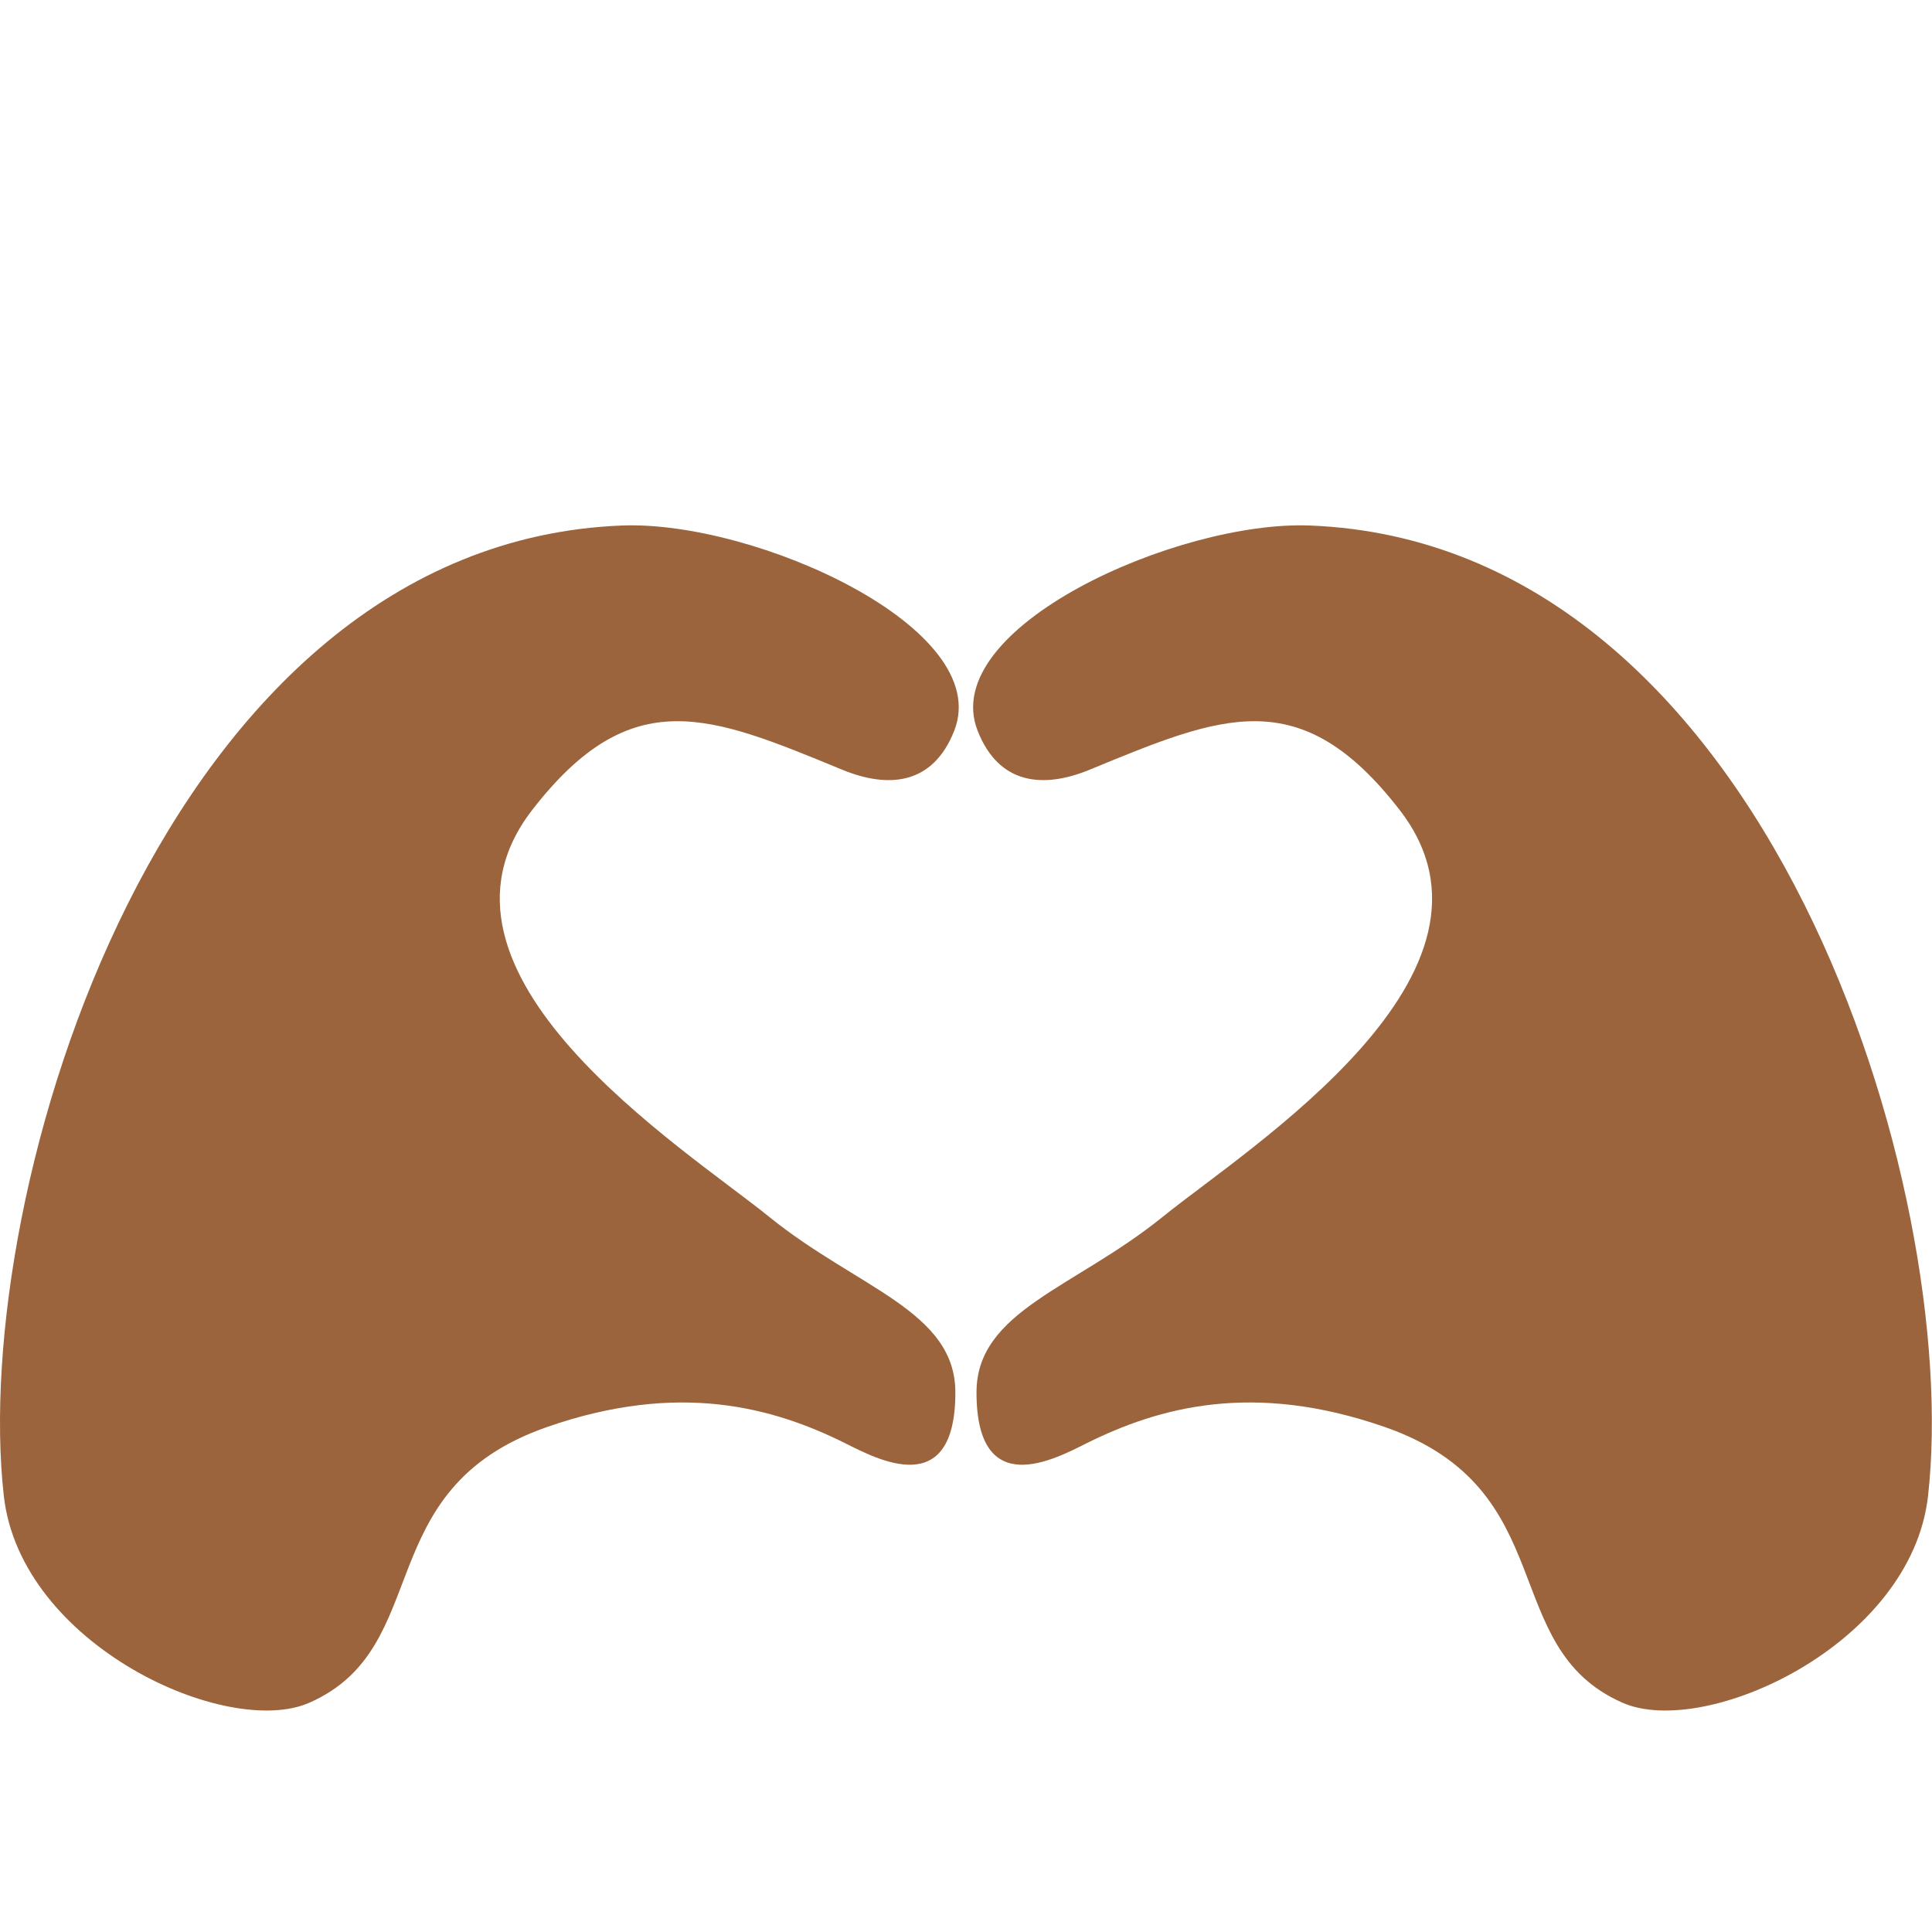
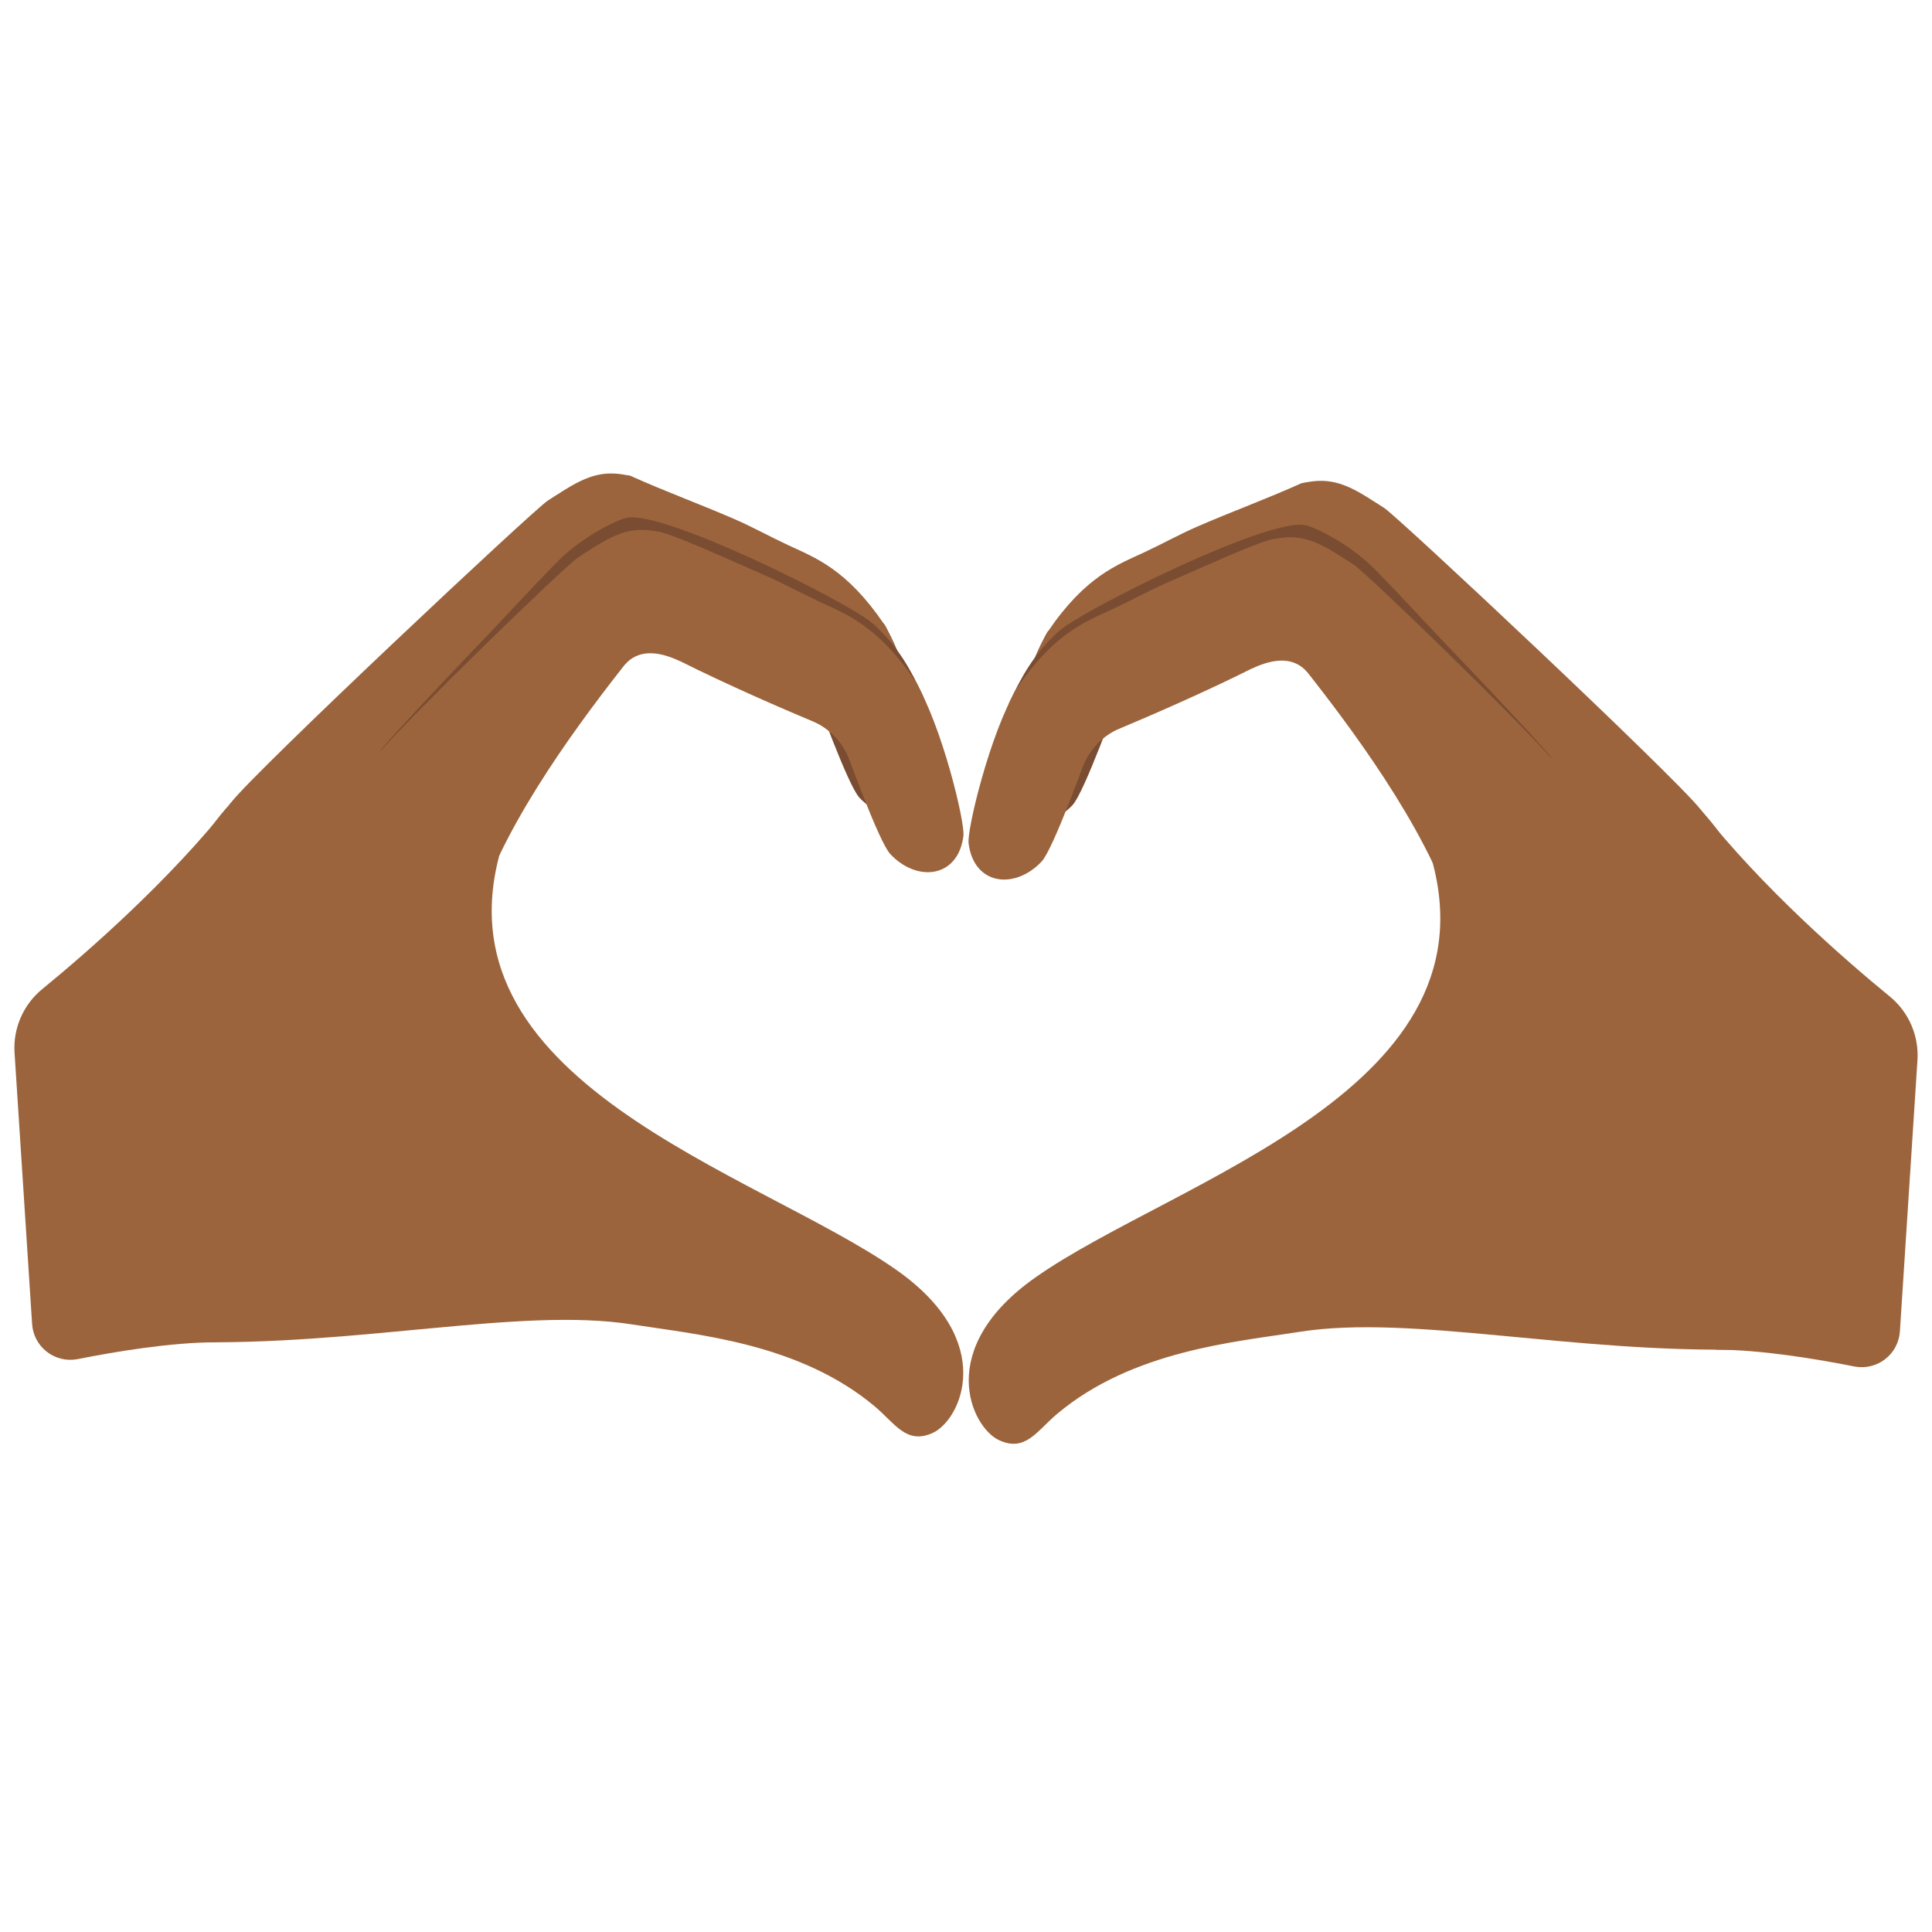
<svg xmlns="http://www.w3.org/2000/svg" width="128px" height="128px" version="1.1" xml:space="preserve" style="fill-rule:evenodd;clip-rule:evenodd;stroke-linejoin:round;stroke-miterlimit:2;">
-   <g transform="matrix(1,0,0,1,0.695692,0)">
-     <path d="M92.038,53.667C85.449,45.153 80.267,47.383 71.503,50.993C68.429,52.26 65.48,51.999 64.074,48.412C61.406,41.604 77.288,34.472 86.093,34.817C116.51,36.009 129.301,78.997 127.042,99.109C125.934,108.979 112.267,115.219 106.797,112.809C98.435,109.126 102.901,98.67 91.048,94.542C82.308,91.498 76.068,93.241 71.286,95.624C69.201,96.663 64,99.483 64,92.254C64,86.846 70.497,85.346 76.334,80.62C82.021,76.016 100.399,64.471 92.038,53.667Z" style="fill:#9b643c;" />
+   <g id="Ebene1" transform="matrix(0.9984,0.0565416,-0.0565416,0.9984,2.97998,-8.49899)">
+     <g transform="matrix(1.07581,-7.1371e-18,7.1371e-18,1.07581,14.4213,4.74205)">
+       <path d="M94.5,80.646C97.24,80.49 100.71,80.869 103.059,81.199C103.729,81.289 104.405,81.086 104.916,80.643C105.427,80.2 105.722,79.559 105.728,78.883C105.767,74.569 105.831,66.258 105.863,62.143C105.875,60.624 105.148,59.194 103.915,58.307C101.06,56.229 95.691,52.059 91.669,47.498" style="fill:#9b643c;" />
+     </g>
+     <g transform="matrix(1.07342,-0.0716813,0.0716813,1.07342,-7.27445,0.261604)">
+       <path d="M83.725,38.661C81.608,39.588 79.434,40.356 77.309,41.255C76.185,41.731 75.108,42.319 73.995,42.822C72.328,43.575 70.398,44.254 68.061,47.606C67.071,49.025 68.153,50.513 69.525,50.928C70.499,51.222 71.615,51.098 72.583,50.837C73.84,50.498 84.489,46.021 85.983,44.581C87.12,43.485 87.421,40.848 86.377,39.575C85.782,38.849 84.75,38.569 83.846,38.63" style="fill:#9b643c;" />
+     </g>
+     <g transform="matrix(1.07342,-0.0716813,0.0716813,1.07342,-7.27445,0.261604)">
+       <path d="M68.061,47.606C66.353,50.413 64.876,56.312 64.971,57.155C65.264,59.749 67.79,60.071 69.464,58.32C70.17,57.582 72.209,52.162 72.947,50.091C73.211,49.349 72.485,49.002 72.36,48.218" style="fill:#7a4c32;" />
+     </g>
+     <g transform="matrix(1.07342,-0.0716813,0.0716813,1.07342,-7.27445,0.261604)">
+       <path d="M68.061,47.606C66.353,50.413 64.876,56.312 64.971,57.155C65.264,59.749 67.312,57.18 68.986,55.429C69.149,55.259 72.38,51.683 72.947,50.091C73.211,49.349 72.485,49.002 72.36,48.218" style="fill:#9b643c;" />
+     </g>
+     <g transform="matrix(1.07342,-0.0716813,0.0716813,1.07342,-7.27445,0.261604)">
+       <path d="M108.145,59C106.655,57.029 89.717,40.805 88.842,40.226C88.192,39.796 87.55,39.345 86.778,39.165C85.625,38.895 84.302,39.372 83.985,40.604C83.824,41.232 83.973,41.868 84.136,42.477C84.306,43.117 83.727,44.015 84.136,44.534C86.249,47.217 90.908,53.018 93.54,58.651C93.567,58.709 101.582,60.981 102.876,59.518C103.464,58.853 109.083,60.239 108.145,59Z" style="fill:#9b643c;" />
+     </g>
+     <g transform="matrix(1.07342,-0.0716813,0.0716813,1.07342,-6.82407,0.0773003)">
+       <path d="M74.466,50.104C73.115,50.564 71.938,51.369 71.303,53.489L71.577,51.276L72.115,50.452L72.721,50.273L73.118,50.494L74.466,50.104Z" style="fill:#9b643c;" />
+     </g>
+     <g transform="matrix(1.07342,-0.0716813,0.0716813,1.07342,-9.10574,4.10855)">
+       <path d="M67.532,48.584C68.3,47.002 69.081,45.548 70.664,44.151C72.109,42.875 83.885,37.141 85.987,37.797C86.979,38.106 88.874,39.221 90.073,40.453C91.886,42.317 93.611,44.28 95.4,46.166C96.613,47.444 101.086,52.29 100.948,52.332C100.948,52.332 99.52,51.488 99.288,51.428C98.356,51.187 97.442,50.781 96.587,50.341C95.752,49.912 94.992,49.36 94.223,48.826C93.386,48.246 92.523,47.706 91.74,47.052C90.362,45.9 89.049,44.602 87.505,43.669C86.822,43.257 86.025,42.887 85.224,42.803C84.092,42.683 82.941,43.083 81.916,43.524C80.099,44.306 78.423,45.366 76.625,46.187C74.28,47.257 71.653,48.004 69.598,49.618" style="fill:#7a4c32;" />
+     </g>
+     <g transform="matrix(1.07342,-0.0716813,0.0716813,1.07342,-7.27445,0.261604)">
+       <path d="M83.725,38.661C85.236,38.324 86.265,38.511 88.079,39.732" style="fill:#9b643c;" />
+     </g>
+     <g transform="matrix(1.07342,-0.0716813,0.0716813,1.07342,-8.02511,0.747875)">
+       <path d="M86.628,46.384L88.358,45.56L87.029,44.13L83.268,44.684L83.268,46.161C84.758,45.495 85.851,45.531 86.628,46.384Z" style="fill:#9b643c;" />
+     </g>
+     <g transform="matrix(1.07581,-7.1371e-18,7.1371e-18,1.07581,14.4213,4.74205)">
+       <path d="M75.064,50.843C80.708,65.319 60.618,72.063 52.391,78.571C46.39,83.318 48.967,88.01 50.715,88.706C52.382,89.369 53.005,88.011 54.198,86.887C58.63,82.712 64.948,81.838 68.819,81C75.664,79.518 85.645,81.394 96.521,80.512C98.296,80.368 96.188,68.963 96.589,67.237C97.146,64.836 97.376,62.381 97.26,59.923C97.185,58.322 97.115,56.574 96.521,55.067C95.636,52.82 93.715,49.573 92.039,47.889C88.516,44.351 86.279,47.854 82.408,44.949C80.123,43.235 72.428,44.08 75.064,50.843Z" style="fill:#9b643c;" />
+     </g>
+     <g transform="matrix(1.07342,-0.0716813,0.0716813,1.07342,-9.10574,4.10855)">
+       <path d="M83.725,38.661C82.599,38.941 79.434,40.356 77.309,41.255C76.185,41.731 75.108,42.319 73.995,42.822C72.328,43.575 70.398,44.254 68.061,47.606C67.071,49.025 68.153,50.513 69.525,50.928C70.499,51.222 71.615,51.098 72.583,50.837C73.84,50.498 84.489,46.021 85.983,44.581C87.12,43.485 87.421,40.848 86.377,39.575C85.782,38.849 84.633,38.436 83.725,38.661Z" style="fill:#9b643c;" />
+     </g>
+     <g transform="matrix(1.07342,-0.0716813,0.0716813,1.07342,-9.10574,4.10855)">
+       <path d="M68.061,47.606C66.353,50.413 64.876,56.312 64.971,57.155C65.264,59.749 67.79,60.071 69.464,58.32C70.17,57.582 72.209,52.162 72.947,50.091C73.211,49.349 72.485,49.002 72.36,48.218" style="fill:#9b643c;" />
+     </g>
+     <g transform="matrix(1.07342,-0.0716813,0.0716813,1.07342,-9.10574,4.10855)">
+       <path d="M100.948,52.332C99.381,50.422 89.717,40.805 88.842,40.226C88.192,39.796 87.55,39.345 86.778,39.165C85.625,38.895 84.302,39.372 83.985,40.604C83.824,41.232 83.973,41.868 84.136,42.477C84.306,43.117 83.727,44.015 84.136,44.534C86.249,47.217 90.908,53.018 93.54,58.651C93.567,58.709 98.797,56.557 100.091,55.094C100.679,54.429 101.324,52.791 100.948,52.332Z" style="fill:#9b643c;" />
+     </g>
+     <g transform="matrix(1.07342,-0.0716813,0.0716813,1.07342,-8.65536,3.92425)">
+       <path d="M74.466,50.104C73.115,50.564 71.938,51.369 71.303,53.489L71.577,51.276L72.115,50.452L72.721,50.273L73.118,50.494L74.466,50.104Z" style="fill:#9b643c;" />
+     </g>
+     <g transform="matrix(1.07342,-0.0716813,0.0716813,1.07342,-9.10574,4.10855)">
+       <path d="M83.725,38.661C85.236,38.324 86.265,38.511 88.079,39.732" style="fill:#9b643c;" />
+     </g>
+     <g transform="matrix(1.07342,-0.0716813,0.0716813,1.07342,-9.8564,4.59482)">
+       <path d="M86.628,46.384L88.358,45.56L87.029,44.13L83.268,44.684L83.268,46.161C84.758,45.495 85.851,45.531 86.628,46.384Z" style="fill:#9b643c;" />
+     </g>
  </g>
-   <g transform="matrix(-1,0,0,1,127.295,0)">
-     <path d="M92.038,53.667C85.449,45.153 80.267,47.383 71.503,50.993C68.429,52.26 65.48,51.999 64.074,48.412C61.406,41.604 77.288,34.472 86.093,34.817C116.51,36.009 129.301,78.997 127.042,99.109C125.934,108.979 112.267,115.219 106.797,112.809C98.435,109.126 102.901,98.67 91.048,94.542C82.308,91.498 76.068,93.241 71.286,95.624C69.201,96.663 64,99.483 64,92.254C64,86.846 70.497,85.346 76.334,80.62C82.021,76.016 100.399,64.471 92.038,53.667Z" style="fill:#9b643c;" />
+   <g id="Ebene11" transform="matrix(-0.9984,0.0565416,0.0565416,0.9984,125.02,-8.96584)">
+     <g transform="matrix(1.07581,-7.1371e-18,7.1371e-18,1.07581,14.4201,4.72064)">
+       <path d="M94.5,80.646C97.24,80.49 100.71,80.869 103.059,81.199C103.729,81.289 104.405,81.086 104.916,80.643C105.427,80.2 105.722,79.559 105.728,78.883C105.767,74.569 105.831,66.258 105.863,62.143C105.875,60.624 105.148,59.194 103.915,58.307C101.06,56.229 95.691,52.059 91.669,47.498" style="fill:#9b643c;" />
+     </g>
+     <g transform="matrix(1.07342,-0.0716813,0.0716813,1.07342,-7.27566,0.240194)">
+       <path d="M83.725,38.661C81.608,39.588 79.434,40.356 77.309,41.255C76.185,41.731 75.108,42.319 73.995,42.822C72.328,43.575 70.398,44.254 68.061,47.606C67.071,49.025 68.153,50.513 69.525,50.928C70.499,51.222 71.615,51.098 72.583,50.837C73.84,50.498 84.489,46.021 85.983,44.581C87.12,43.485 87.421,40.848 86.377,39.575C85.782,38.849 84.75,38.569 83.846,38.63" style="fill:#9b643c;" />
+     </g>
+     <g transform="matrix(1.07342,-0.0716813,0.0716813,1.07342,-7.27566,0.240194)">
+       <path d="M68.061,47.606C66.353,50.413 64.876,56.312 64.971,57.155C65.264,59.749 67.79,60.071 69.464,58.32C70.17,57.582 72.209,52.162 72.947,50.091C73.211,49.349 72.485,49.002 72.36,48.218" style="fill:#7a4c32;" />
+     </g>
+     <g transform="matrix(1.07342,-0.0716813,0.0716813,1.07342,-7.27566,0.240194)">
+       <path d="M68.061,47.606C66.353,50.413 64.876,56.312 64.971,57.155C65.264,59.749 67.312,57.18 68.986,55.429C69.149,55.259 72.38,51.683 72.947,50.091C73.211,49.349 72.485,49.002 72.36,48.218" style="fill:#9b643c;" />
+     </g>
+     <g transform="matrix(1.07342,-0.0716813,0.0716813,1.07342,-7.27566,0.240194)">
+       <path d="M108.145,59C106.655,57.029 89.717,40.805 88.842,40.226C88.192,39.796 87.55,39.345 86.778,39.165C85.625,38.895 84.302,39.372 83.985,40.604C83.824,41.232 83.973,41.868 84.136,42.477C84.306,43.117 83.727,44.015 84.136,44.534C86.249,47.217 90.908,53.018 93.54,58.651C93.567,58.709 101.582,60.981 102.876,59.518C103.464,58.853 109.083,60.239 108.145,59Z" style="fill:#9b643c;" />
+     </g>
+     <g transform="matrix(1.07342,-0.0716813,0.0716813,1.07342,-6.82529,0.0558903)">
+       <path d="M74.466,50.104C73.115,50.564 71.938,51.369 71.303,53.489L71.577,51.276L72.115,50.452L72.721,50.273L73.118,50.494L74.466,50.104Z" style="fill:#9b643c;" />
+     </g>
+     <g transform="matrix(1.07342,-0.0716813,0.0716813,1.07342,-9.10695,4.08714)">
+       <path d="M67.532,48.584C68.3,47.002 69.081,45.548 70.664,44.151C72.109,42.875 83.885,37.141 85.987,37.797C86.979,38.106 88.874,39.221 90.073,40.453C91.886,42.317 93.611,44.28 95.4,46.166C96.613,47.444 101.086,52.29 100.948,52.332C100.948,52.332 99.52,51.488 99.288,51.428C98.356,51.187 97.442,50.781 96.587,50.341C95.752,49.912 94.992,49.36 94.223,48.826C93.386,48.246 92.523,47.706 91.74,47.052C90.362,45.9 89.049,44.602 87.505,43.669C86.822,43.257 86.025,42.887 85.224,42.803C84.092,42.683 82.941,43.083 81.916,43.524C80.099,44.306 78.423,45.366 76.625,46.187C74.28,47.257 71.653,48.004 69.598,49.618" style="fill:#7a4c32;" />
+     </g>
+     <g transform="matrix(1.07342,-0.0716813,0.0716813,1.07342,-7.27566,0.240194)">
+       <path d="M83.725,38.661C85.236,38.324 86.265,38.511 88.079,39.732" style="fill:#9b643c;" />
+     </g>
+     <g transform="matrix(1.07342,-0.0716813,0.0716813,1.07342,-8.02632,0.726465)">
+       <path d="M86.628,46.384L88.358,45.56L87.029,44.13L83.268,44.684L83.268,46.161C84.758,45.495 85.851,45.531 86.628,46.384Z" style="fill:#9b643c;" />
+     </g>
+     <g transform="matrix(1.07581,-7.1371e-18,7.1371e-18,1.07581,14.4201,4.72064)">
+       <path d="M75.064,50.843C80.708,65.319 60.618,72.063 52.391,78.571C46.39,83.318 48.967,88.01 50.715,88.706C52.382,89.369 53.005,88.011 54.198,86.887C58.63,82.712 64.948,81.838 68.819,81C75.664,79.518 85.645,81.394 96.521,80.512C98.296,80.368 96.188,68.963 96.589,67.237C97.146,64.836 97.376,62.381 97.26,59.923C97.185,58.322 97.115,56.574 96.521,55.067C95.636,52.82 93.715,49.573 92.039,47.889C88.516,44.351 86.279,47.854 82.408,44.949C80.123,43.235 72.428,44.08 75.064,50.843Z" style="fill:#9b643c;" />
+     </g>
+     <g transform="matrix(1.07342,-0.0716813,0.0716813,1.07342,-9.10695,4.08714)">
+       <path d="M83.725,38.661C82.599,38.941 79.434,40.356 77.309,41.255C76.185,41.731 75.108,42.319 73.995,42.822C72.328,43.575 70.398,44.254 68.061,47.606C67.071,49.025 68.153,50.513 69.525,50.928C70.499,51.222 71.615,51.098 72.583,50.837C73.84,50.498 84.489,46.021 85.983,44.581C87.12,43.485 87.421,40.848 86.377,39.575C85.782,38.849 84.633,38.436 83.725,38.661Z" style="fill:#9b643c;" />
+     </g>
+     <g transform="matrix(1.07342,-0.0716813,0.0716813,1.07342,-9.10695,4.08714)">
+       <path d="M68.061,47.606C66.353,50.413 64.876,56.312 64.971,57.155C65.264,59.749 67.79,60.071 69.464,58.32C70.17,57.582 72.209,52.162 72.947,50.091C73.211,49.349 72.485,49.002 72.36,48.218" style="fill:#9b643c;" />
+     </g>
+     <g transform="matrix(1.07342,-0.0716813,0.0716813,1.07342,-9.10695,4.08714)">
+       <path d="M100.948,52.332C99.381,50.422 89.717,40.805 88.842,40.226C88.192,39.796 87.55,39.345 86.778,39.165C85.625,38.895 84.302,39.372 83.985,40.604C83.824,41.232 83.973,41.868 84.136,42.477C84.306,43.117 83.727,44.015 84.136,44.534C86.249,47.217 90.908,53.018 93.54,58.651C93.567,58.709 98.797,56.557 100.091,55.094C100.679,54.429 101.324,52.791 100.948,52.332Z" style="fill:#9b643c;" />
+     </g>
+     <g transform="matrix(1.07342,-0.0716813,0.0716813,1.07342,-8.65657,3.90284)">
+       <path d="M74.466,50.104C73.115,50.564 71.938,51.369 71.303,53.489L71.577,51.276L72.115,50.452L72.721,50.273L73.118,50.494L74.466,50.104Z" style="fill:#9b643c;" />
+     </g>
+     <g transform="matrix(1.07342,-0.0716813,0.0716813,1.07342,-9.10695,4.08714)">
+       <path d="M83.725,38.661C85.236,38.324 86.265,38.511 88.079,39.732" style="fill:#9b643c;" />
+     </g>
+     <g transform="matrix(1.07342,-0.0716813,0.0716813,1.07342,-9.85761,4.57341)">
+       <path d="M86.628,46.384L88.358,45.56L87.029,44.13L83.268,44.684L83.268,46.161C84.758,45.495 85.851,45.531 86.628,46.384Z" style="fill:#9b643c;" />
+     </g>
  </g>
</svg>
